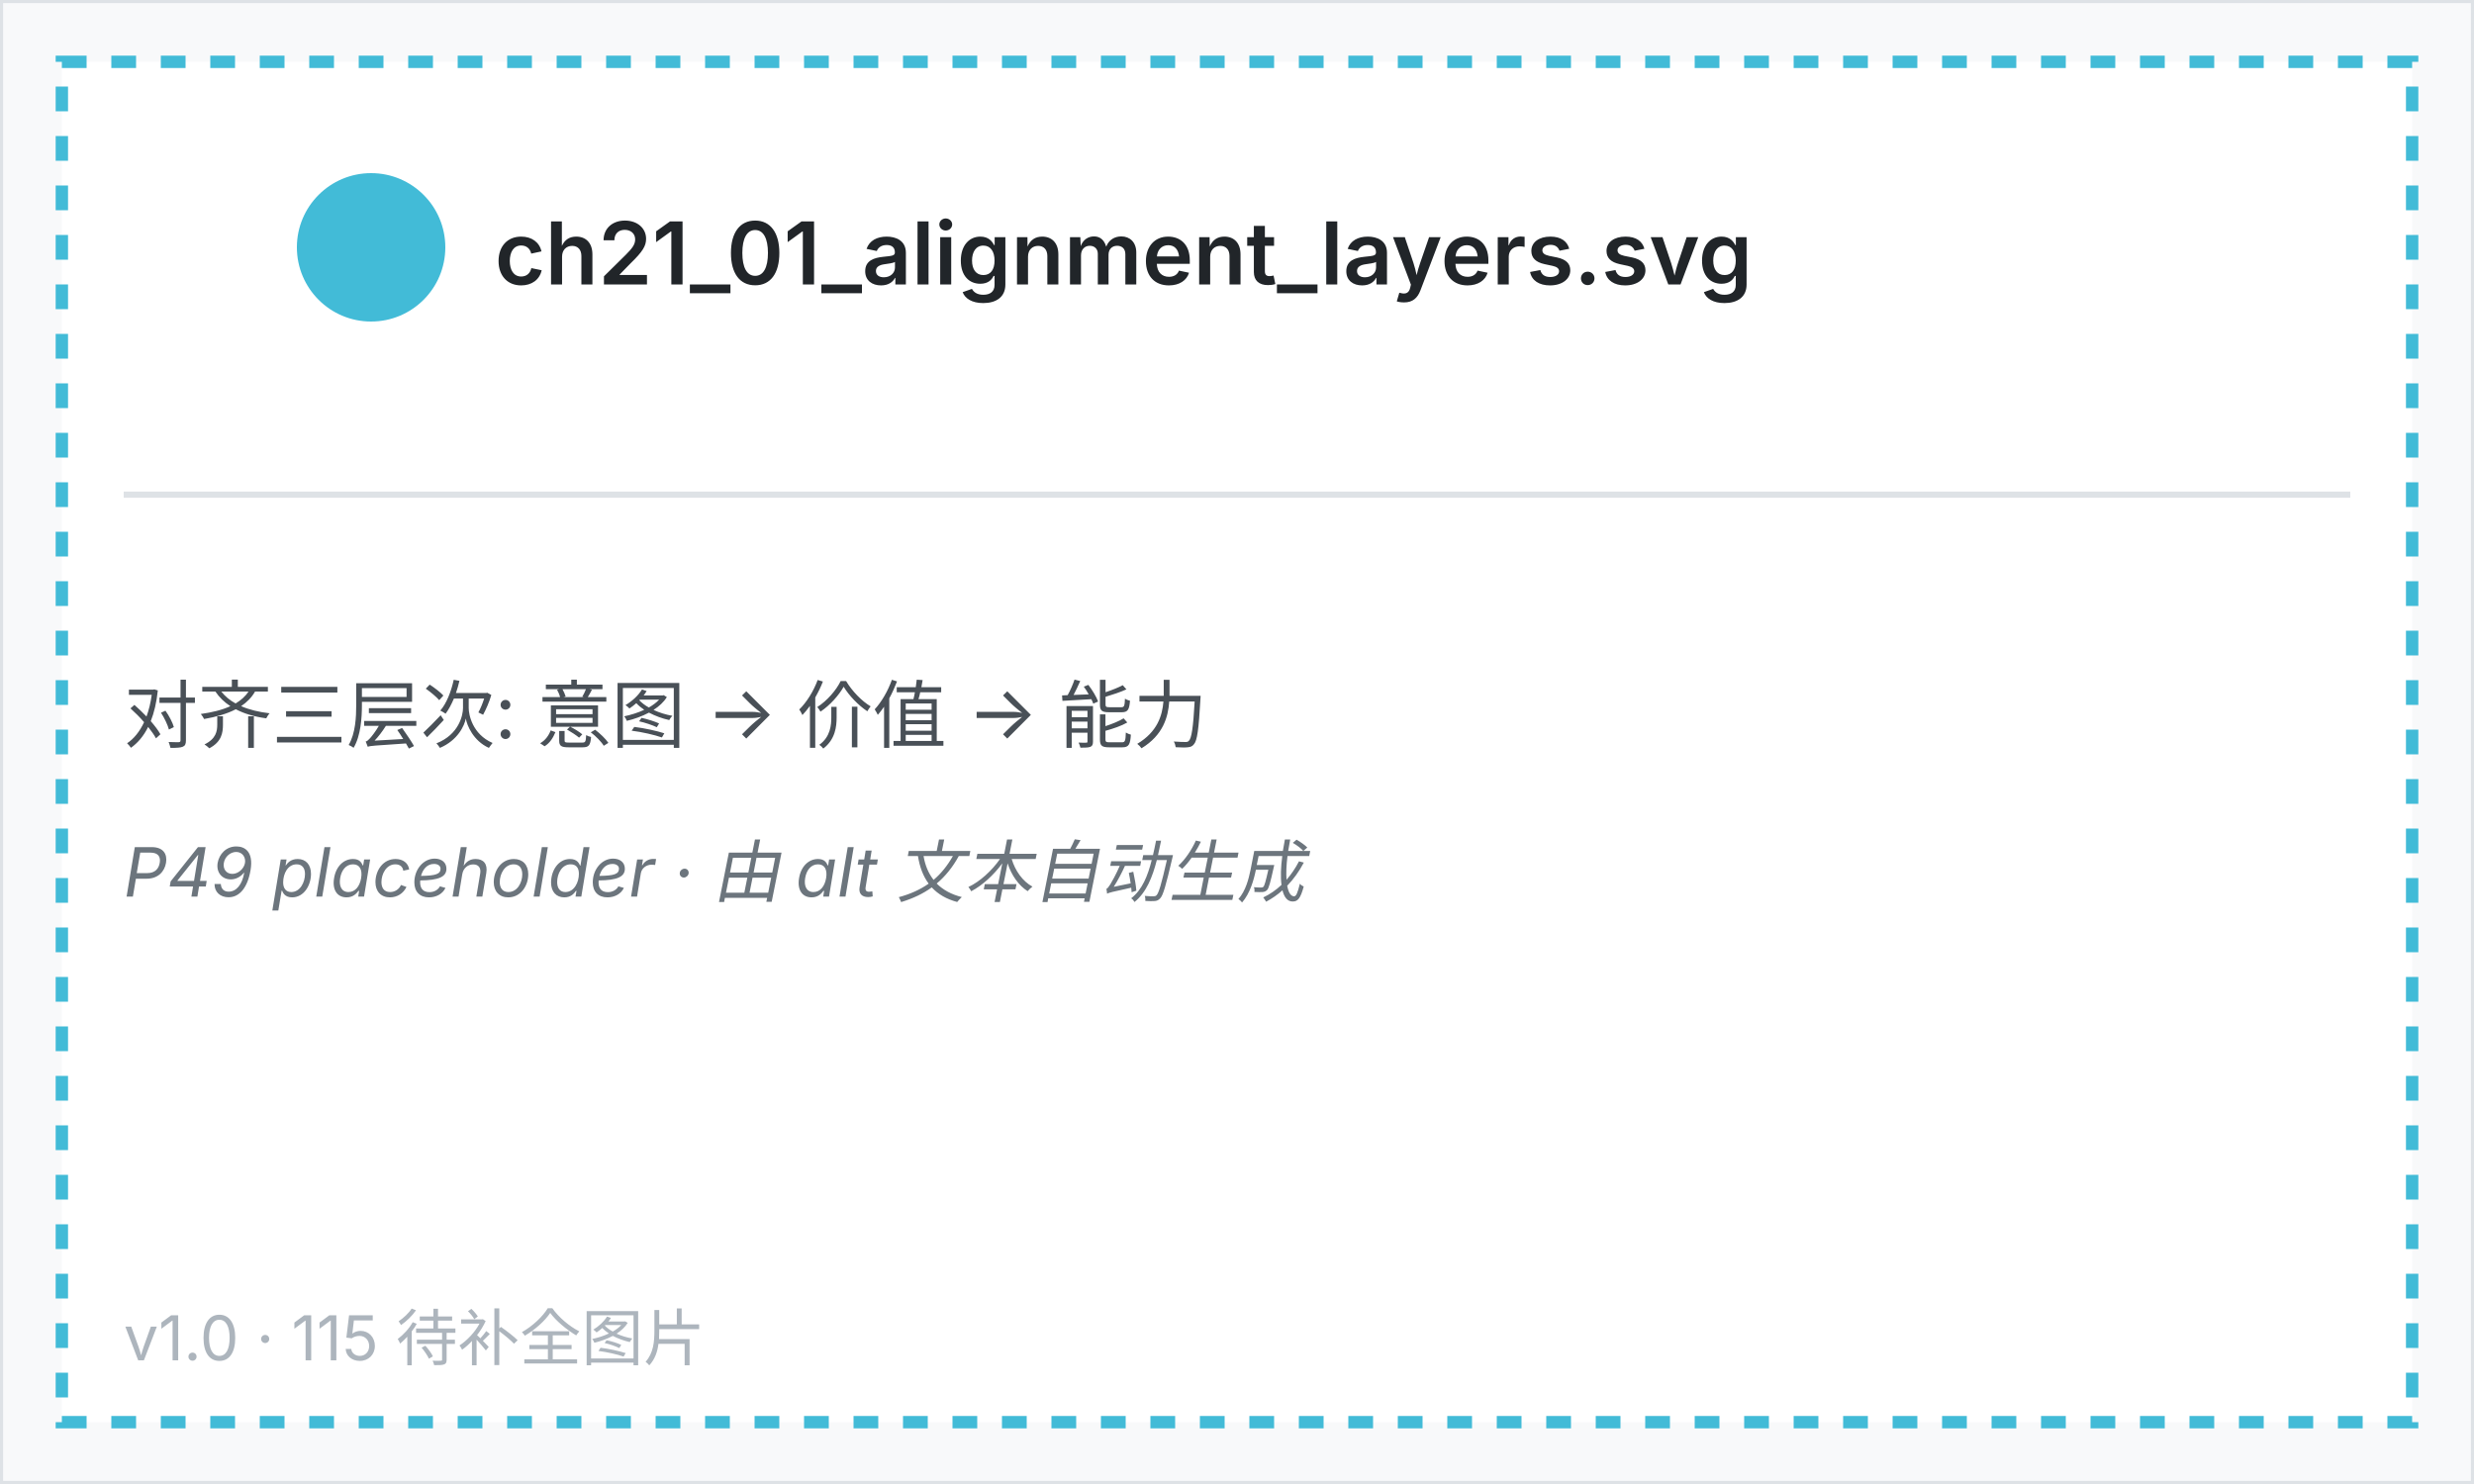
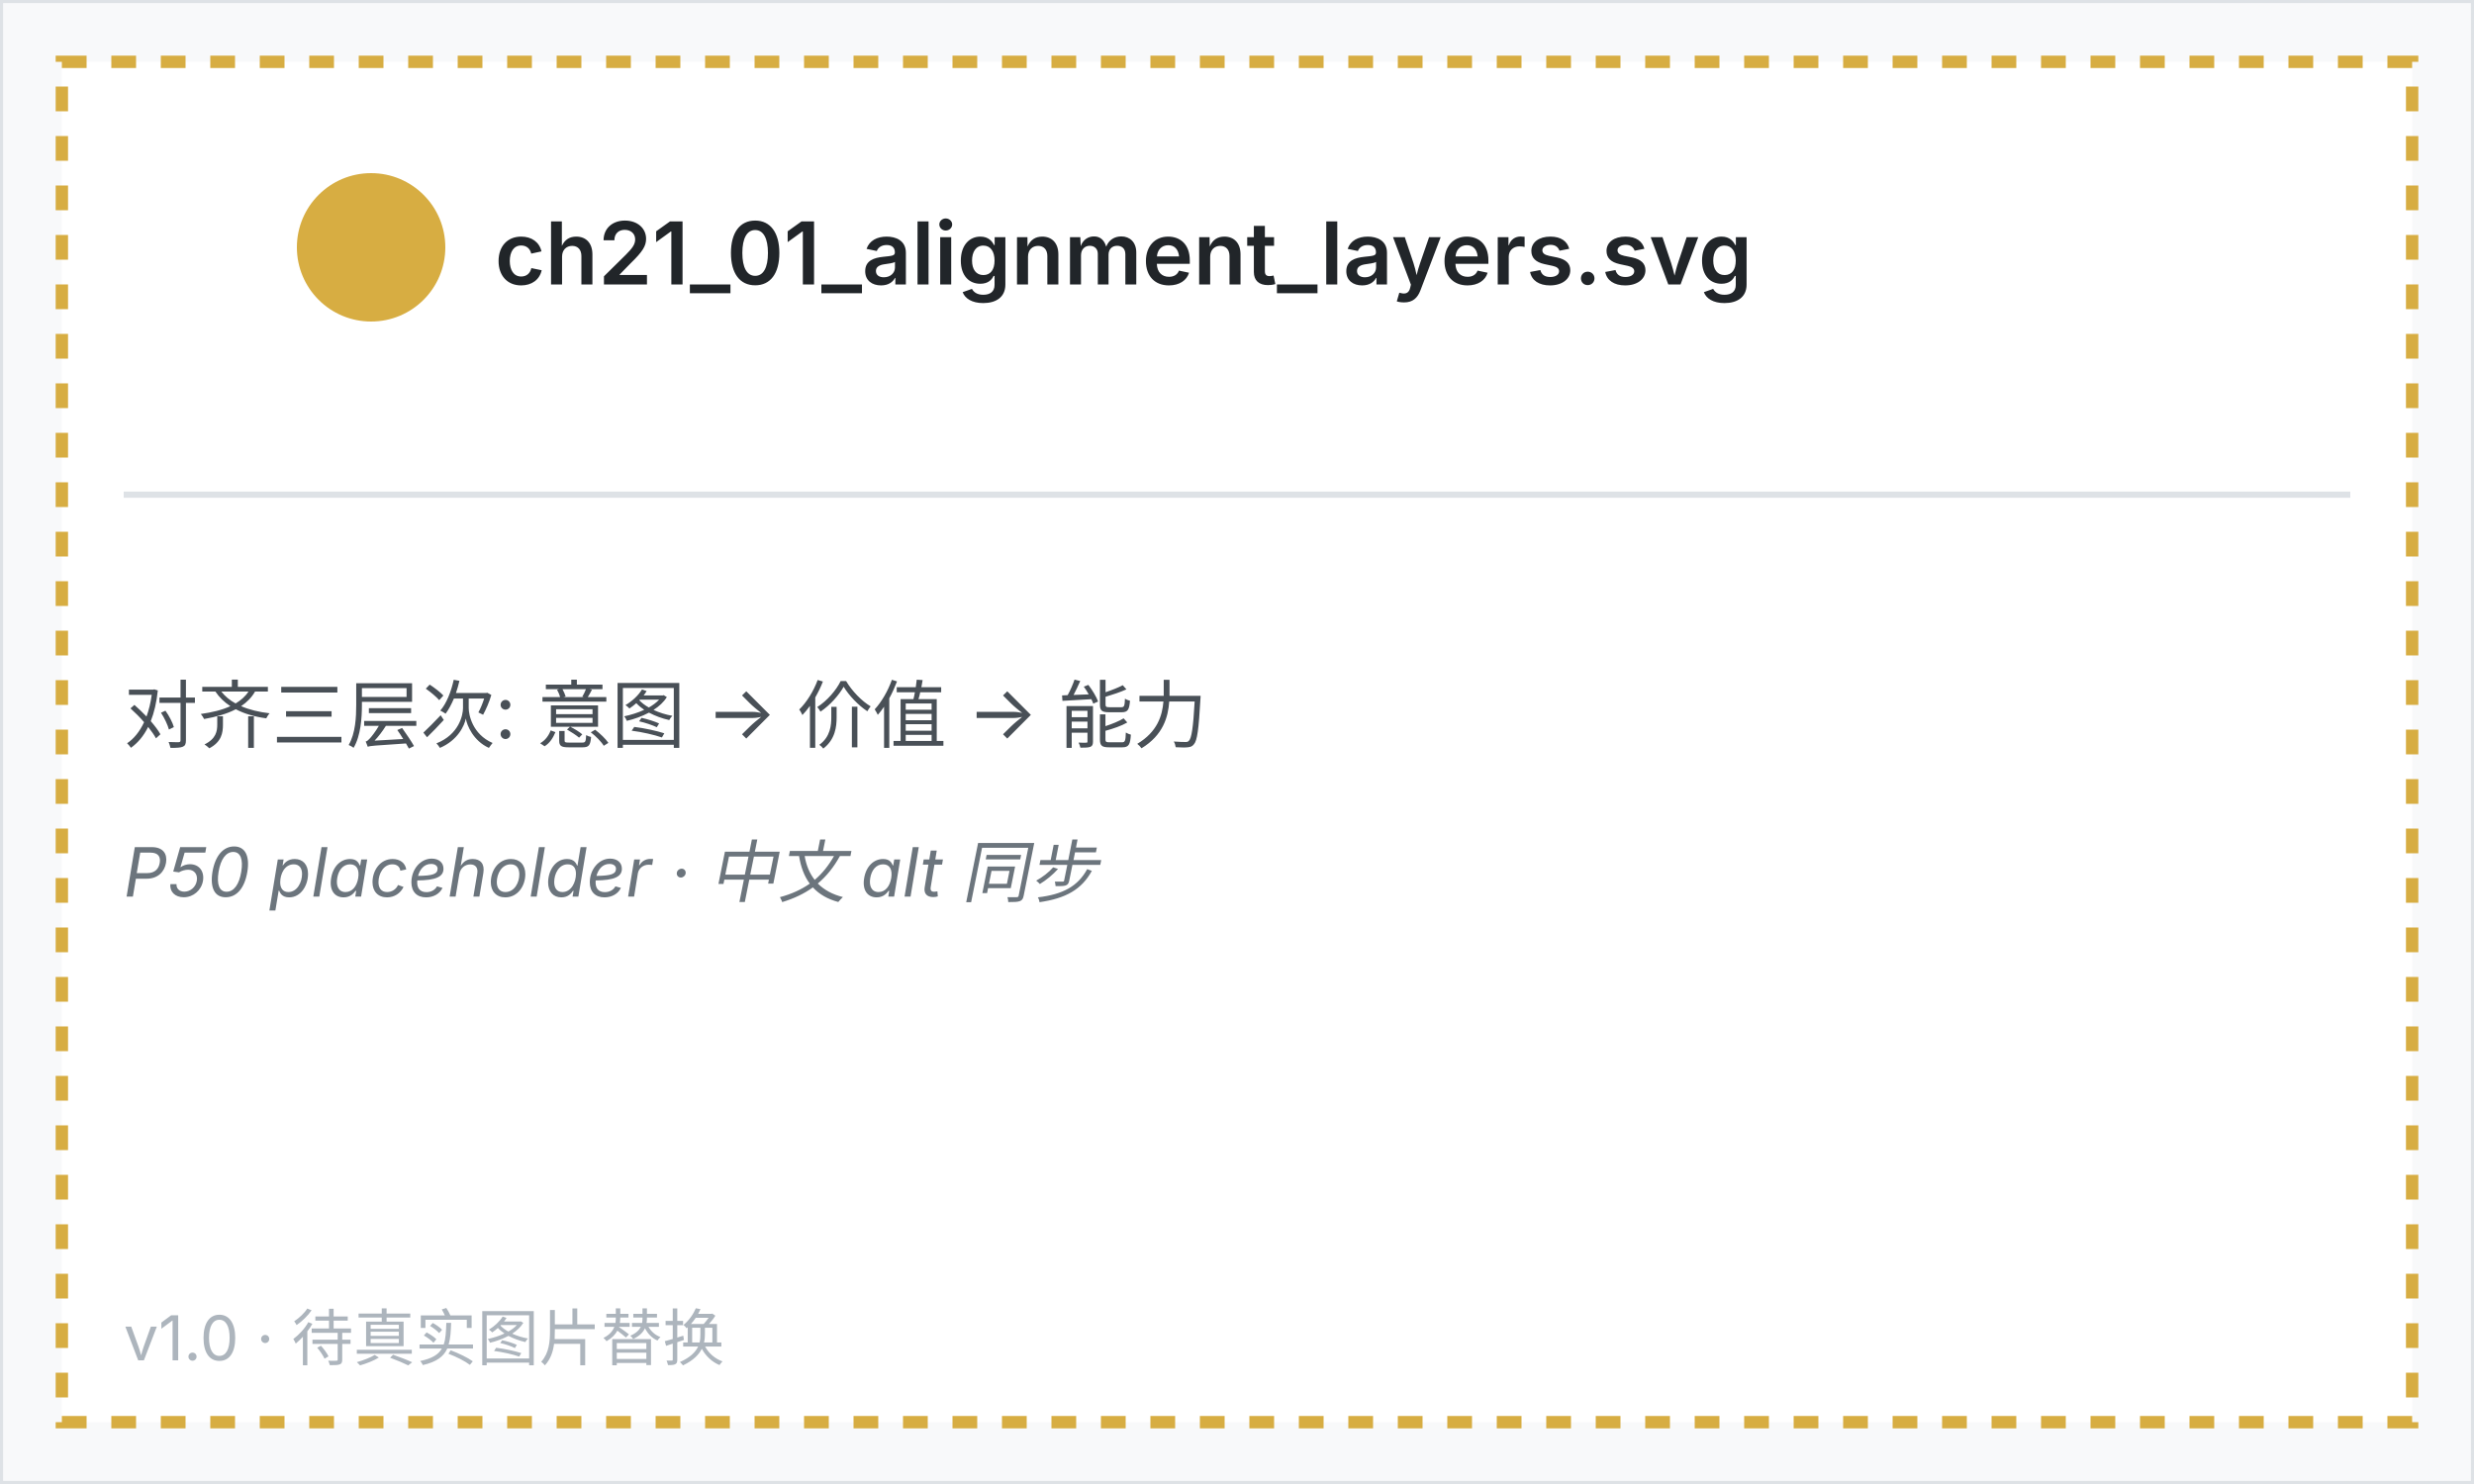
<svg xmlns="http://www.w3.org/2000/svg" viewBox="0 0 400 240" width="400" height="240" font-family="system-ui, -apple-system, sans-serif">
  <rect x="0" y="0" width="400" height="240" fill="#f8f9fa" stroke="#dee2e6" />
-   <rect x="10" y="10" width="380" height="220" fill="white" stroke="hsl(191, 65%, 55%)" stroke-width="2" stroke-dasharray="4 4" />
-   <circle cx="60" cy="40" r="12" fill="hsl(191, 65%, 55%)" />
+   <rect x="10" y="10" width="380" height="220" fill="white" stroke="hsl(43, 65%, 55%)" stroke-width="2" stroke-dasharray="4 4" />
+   <circle cx="60" cy="40" r="12" fill="hsl(43, 65%, 55%)" />
  <text x="80" y="46" font-size="14" font-weight="600" fill="#212529">ch21_01_alignment_layers.svg</text>
  <line x1="20" y1="80" x2="380" y2="80" stroke="#dee2e6" />
  <text x="20" y="120" font-size="12" fill="#495057">对齐三层次: 意图 → 价值 → 能力</text>
-   <text x="20" y="145" font-size="11" fill="#6c757d" font-style="italic">P49 placeholder · 由 alt 文本自动生成</text>
-   <text x="20" y="220" font-size="10" fill="#adb5bd">v1.0 · 115 待补全图片</text>
+   <text x="20" y="145" font-size="11" fill="#6c757d" font-style="italic">P50 placeholder · 中文 alt 同步</text>
+   <text x="20" y="220" font-size="10" fill="#adb5bd">v1.0 · 待真实图片替换</text>
</svg>
